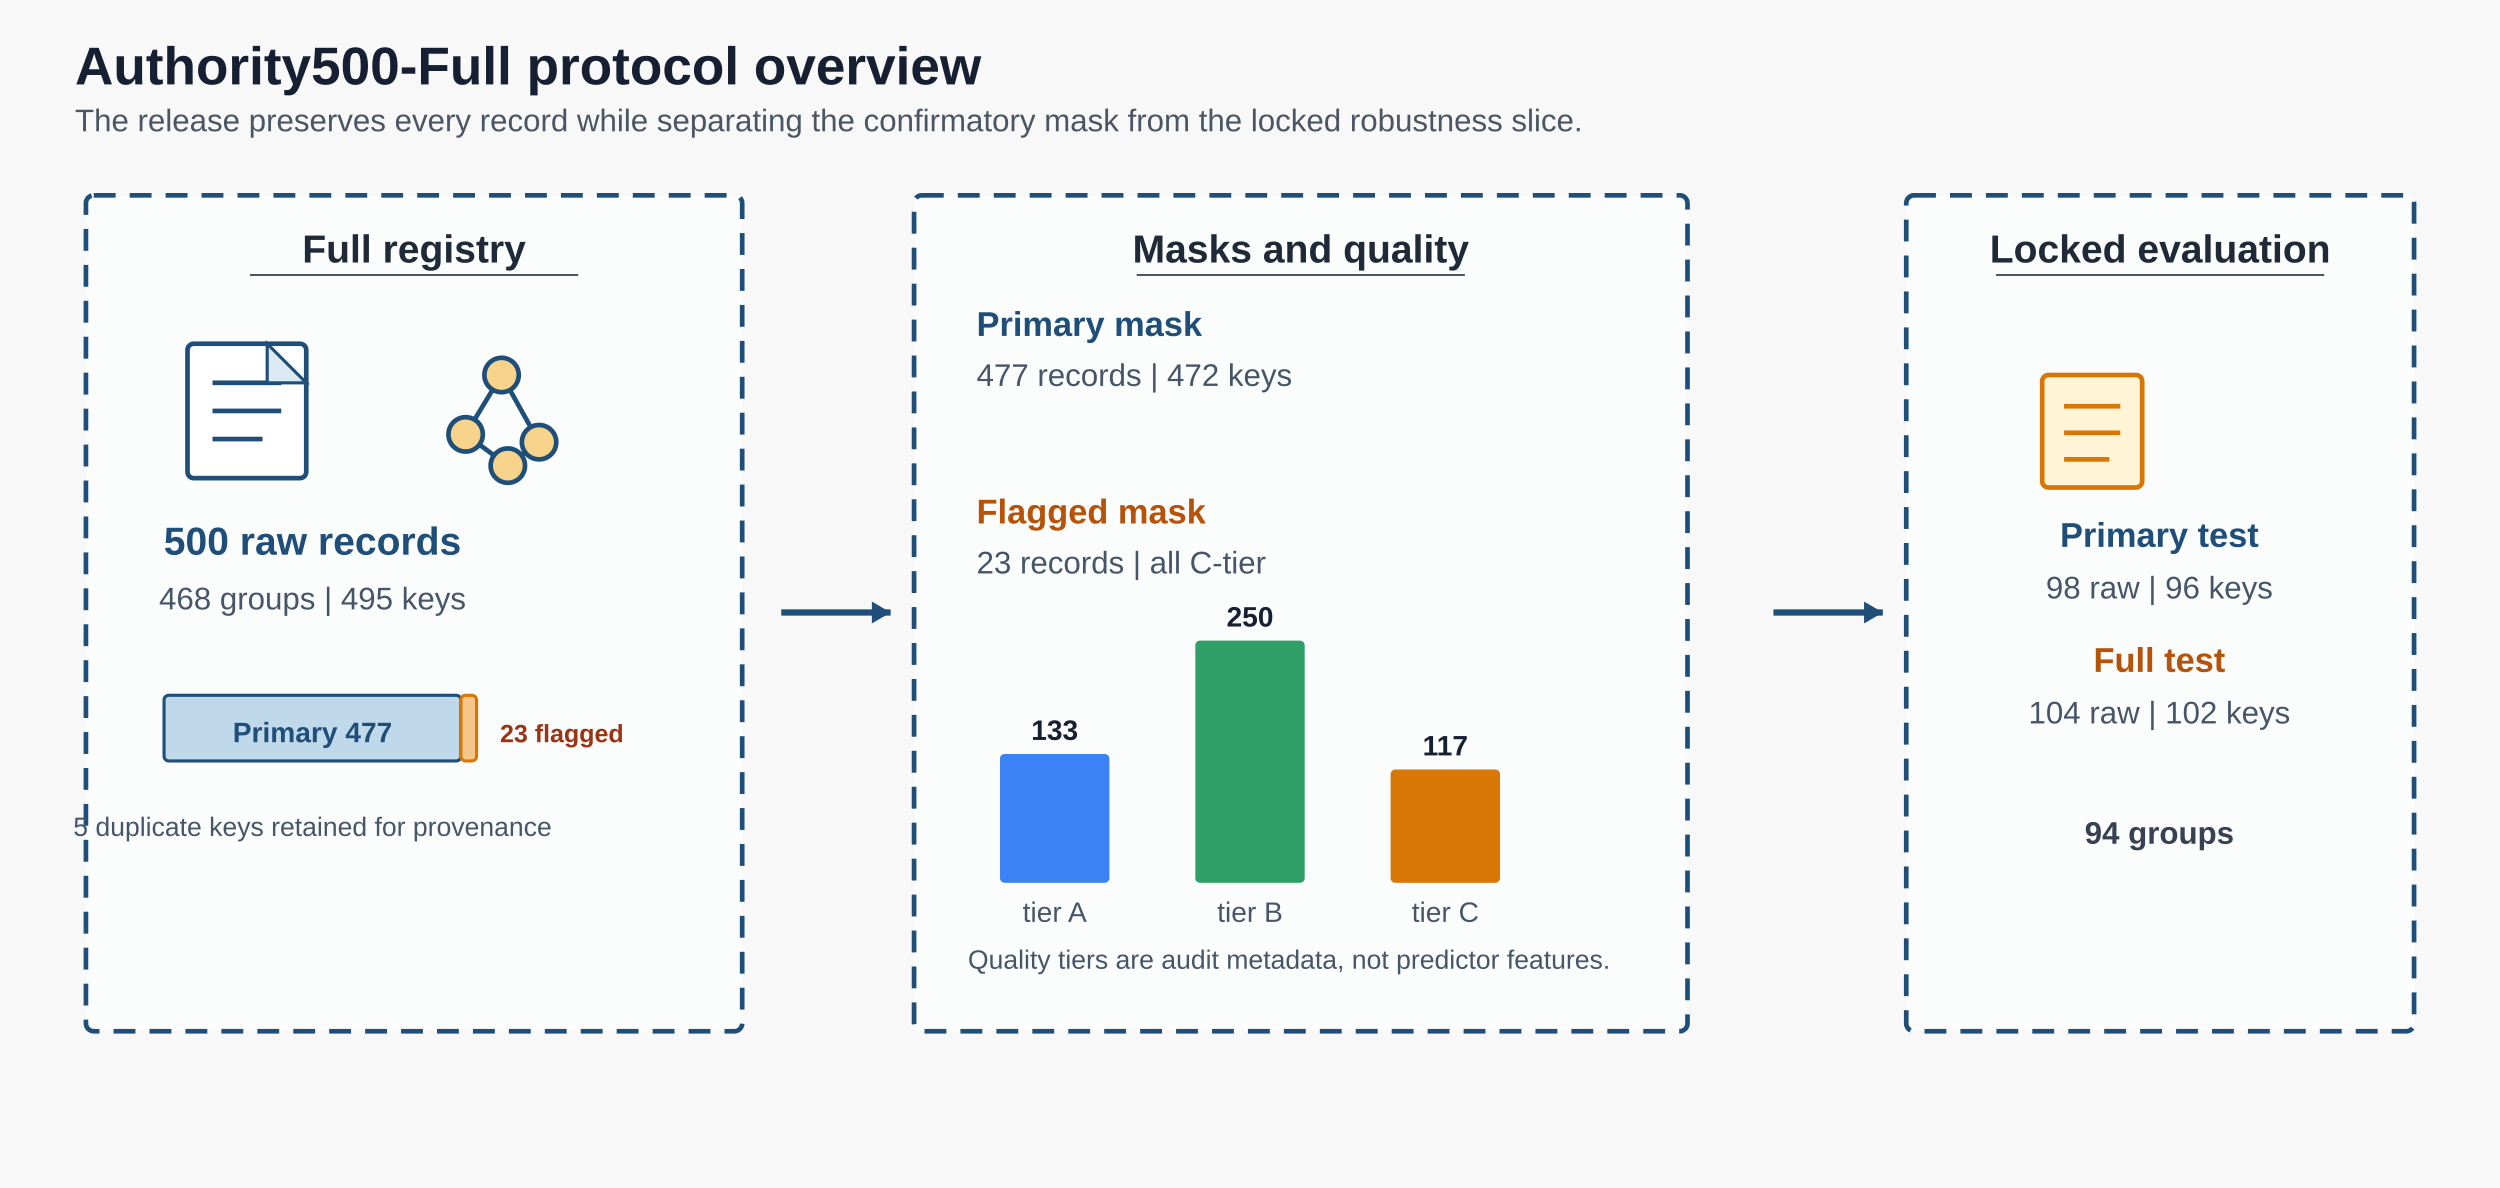
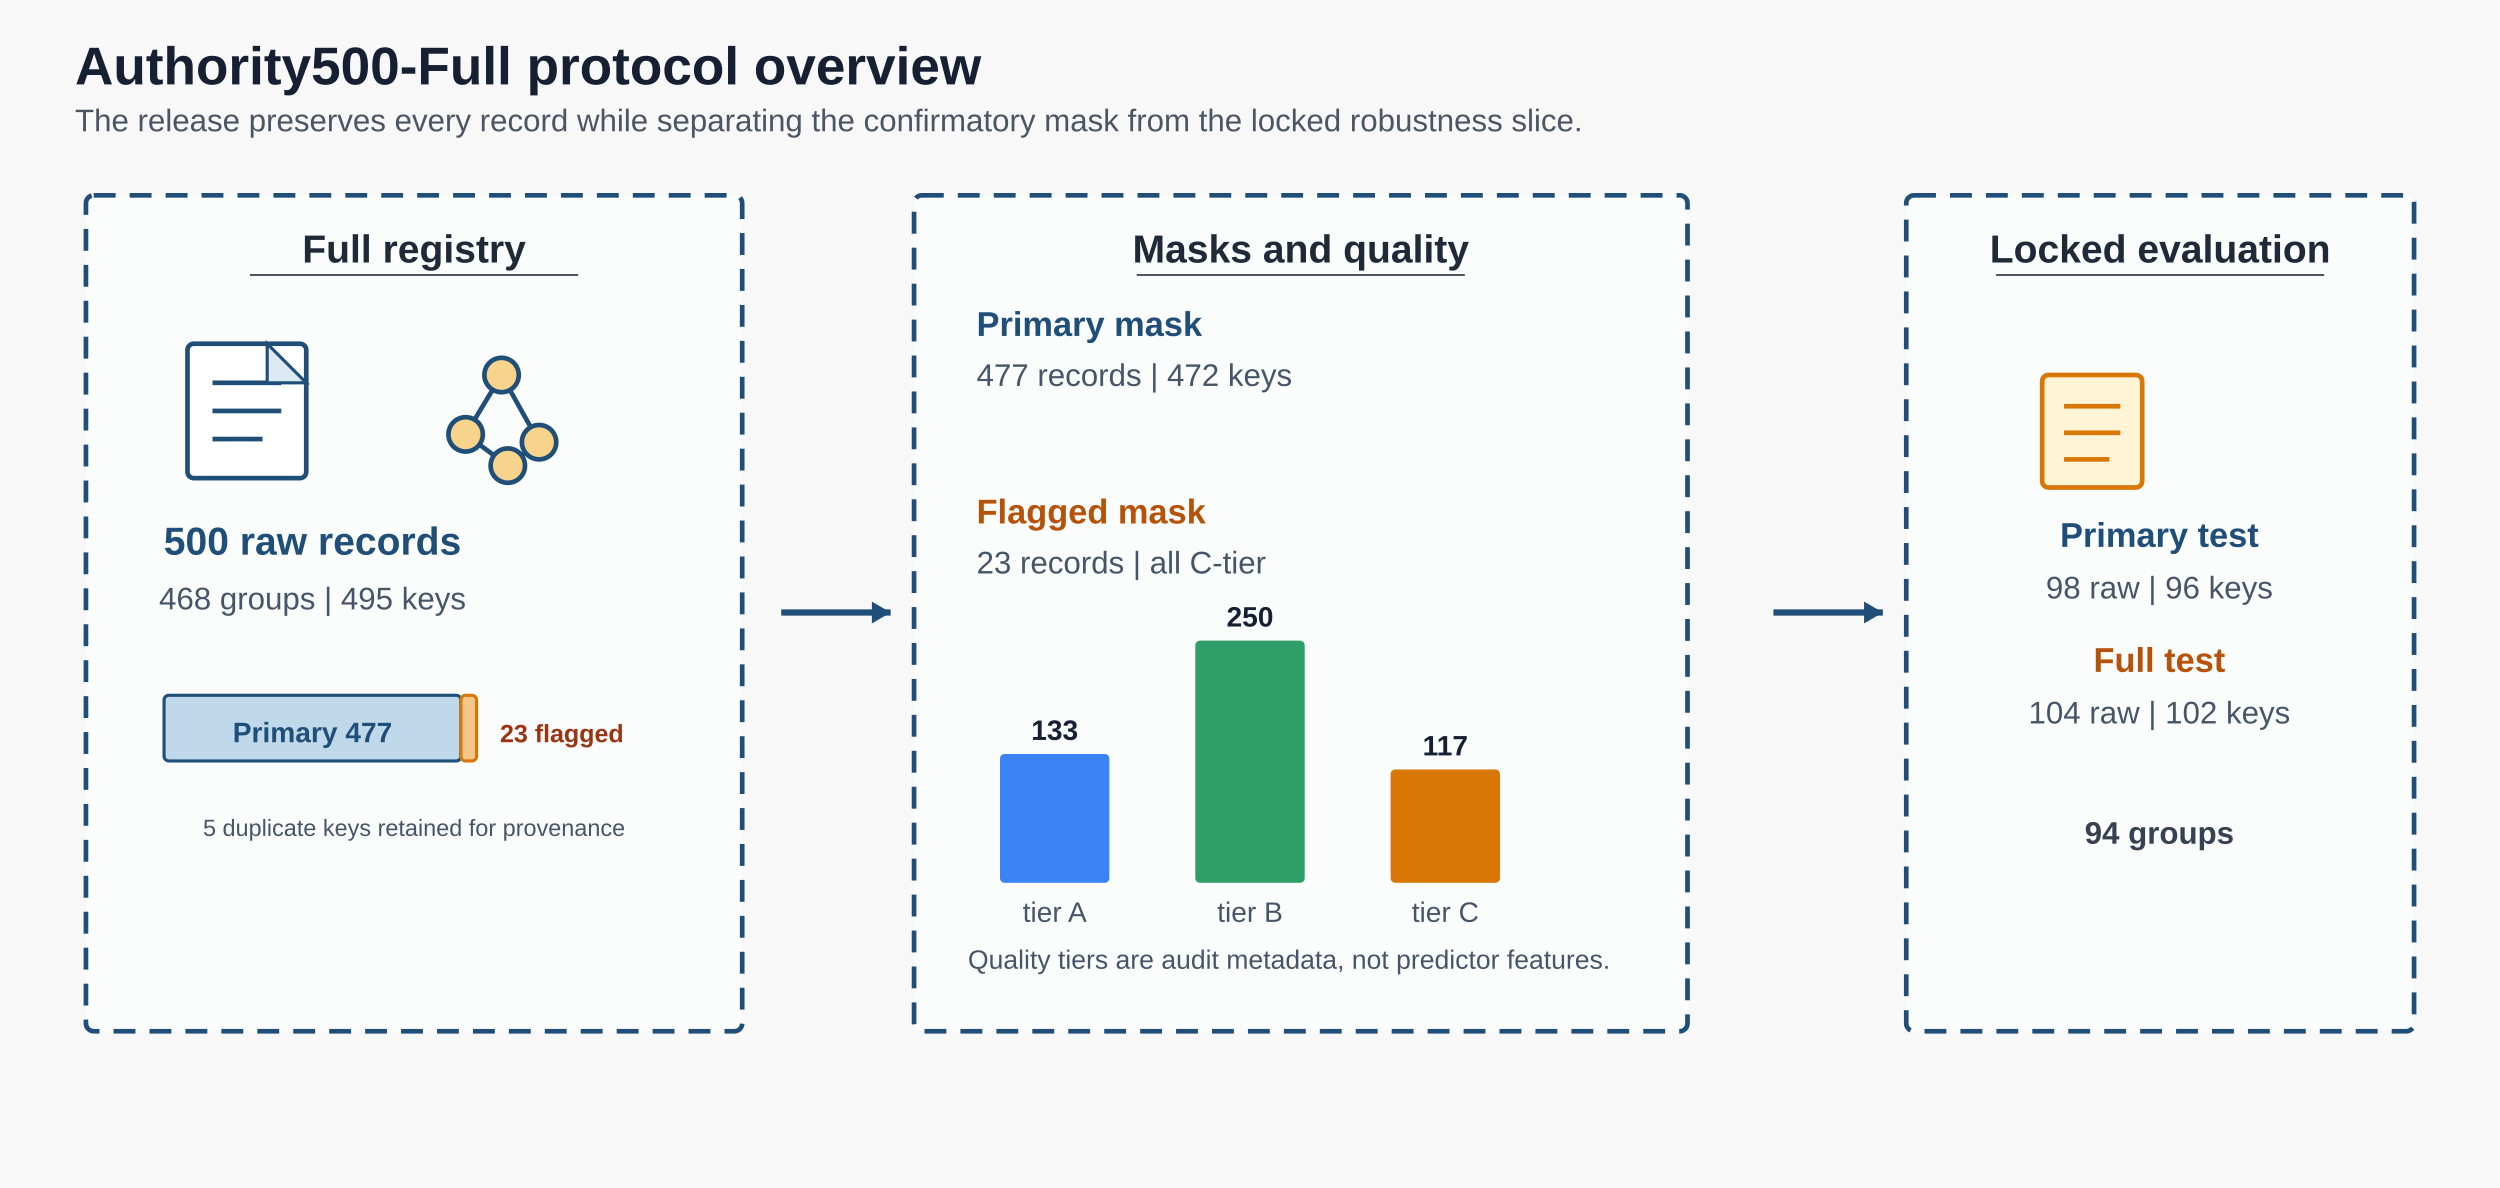
<svg xmlns="http://www.w3.org/2000/svg" width="1600" height="760" viewBox="0 0 1600 760">
  <rect width="100%" height="100%" fill="#FFFFFF" />
  <rect width="1600" height="760" fill="#F7F8F7" />
  <text x="48" y="54" font-family="Arial, Helvetica, sans-serif" font-size="34px" font-weight="700" text-anchor="start" fill="#172033">Authority500-Full protocol overview</text>
  <text x="48" y="84" font-family="Arial, Helvetica, sans-serif" font-size="20px" font-weight="400" text-anchor="start" fill="#4B5563">The release preserves every record while separating the confirmatory mask from the locked robustness slice.</text>
  <rect x="55" y="125" width="420" height="535" rx="5" fill="#FBFCFC" stroke="#1F4E79" stroke-width="3" stroke-dasharray="14 9" />
  <text x="265.0" y="168" font-family="Arial, Helvetica, sans-serif" font-size="25px" font-weight="700" text-anchor="middle" fill="#1F2937">Full registry</text>
  <line x1="160.0" y1="176" x2="370.0" y2="176" stroke="#1F2937" stroke-width="1" />
  <rect x="120" y="220" width="76" height="86" rx="4" fill="#FFFFFF" stroke="#1F4E79" stroke-width="3" />
  <line x1="136" y1="245" x2="180" y2="245" stroke="#1F4E79" stroke-width="3" />
  <line x1="136" y1="263" x2="180" y2="263" stroke="#1F4E79" stroke-width="3" />
  <line x1="136" y1="281" x2="168" y2="281" stroke="#1F4E79" stroke-width="3" />
  <path d="M171 220 L196 245 L171 245 Z" fill="#DCEAF4" stroke="#1F4E79" stroke-width="2" />
  <line x1="298" y1="278" x2="321" y2="240" stroke="#1F4E79" stroke-width="3" />
  <line x1="321" y1="240" x2="345" y2="283" stroke="#1F4E79" stroke-width="3" />
  <line x1="298" y1="278" x2="325" y2="298" stroke="#1F4E79" stroke-width="3" />
  <line x1="325" y1="298" x2="345" y2="283" stroke="#1F4E79" stroke-width="3" />
  <circle cx="298" cy="278" r="11" fill="#F7D38B" stroke="#1F4E79" stroke-width="3" />
  <circle cx="321" cy="240" r="11" fill="#F7D38B" stroke="#1F4E79" stroke-width="3" />
  <circle cx="345" cy="283" r="11" fill="#F7D38B" stroke="#1F4E79" stroke-width="3" />
  <circle cx="325" cy="298" r="11" fill="#F7D38B" stroke="#1F4E79" stroke-width="3" />
  <text x="200" y="355" font-family="Arial, Helvetica, sans-serif" font-size="25px" font-weight="700" text-anchor="middle" fill="#1F4E79">500 raw records</text>
  <text x="200" y="390" font-family="Arial, Helvetica, sans-serif" font-size="20px" font-weight="400" text-anchor="middle" fill="#475569">468 groups | 495 keys</text>
  <rect x="105" y="445" width="190" height="42" rx="3" fill="#BFD8EA" stroke="#1F4E79" stroke-width="2" />
  <rect x="295" y="445" width="10" height="42" rx="3" fill="#F4C68A" stroke="#D97706" stroke-width="2" />
  <text x="200" y="475" font-family="Arial, Helvetica, sans-serif" font-size="18px" font-weight="700" text-anchor="middle" fill="#1F4E79">Primary 477</text>
  <text x="320" y="475" font-family="Arial, Helvetica, sans-serif" font-size="16px" font-weight="700" text-anchor="start" fill="#9A3412">23 flagged</text>
-   <text x="200" y="535" font-family="Arial, Helvetica, sans-serif" font-size="17px" font-weight="400" text-anchor="middle" fill="#475569">5 duplicate keys retained for provenance</text>
+   <text x="265" y="535" font-family="Arial, Helvetica, sans-serif" font-size="15px" font-weight="400" text-anchor="middle" fill="#475569">5 duplicate keys retained for provenance</text>
  <line x1="500" y1="392" x2="570" y2="392" stroke="#1F4E79" stroke-width="4" />
  <polygon points="570,392 558,385 558,399" fill="#1F4E79" />
  <rect x="585" y="125" width="495" height="535" rx="5" fill="#FBFCFC" stroke="#1F4E79" stroke-width="3" stroke-dasharray="14 9" />
  <text x="832.5" y="168" font-family="Arial, Helvetica, sans-serif" font-size="25px" font-weight="700" text-anchor="middle" fill="#1F2937">Masks and quality</text>
  <line x1="727.5" y1="176" x2="937.5" y2="176" stroke="#1F2937" stroke-width="1" />
  <text x="625" y="215" font-family="Arial, Helvetica, sans-serif" font-size="22px" font-weight="700" text-anchor="start" fill="#1F4E79">Primary mask</text>
  <text x="625" y="247" font-family="Arial, Helvetica, sans-serif" font-size="20px" font-weight="400" text-anchor="start" fill="#475569">477 records | 472 keys</text>
  <text x="625" y="335" font-family="Arial, Helvetica, sans-serif" font-size="22px" font-weight="700" text-anchor="start" fill="#B45309">Flagged mask</text>
  <text x="625" y="367" font-family="Arial, Helvetica, sans-serif" font-size="20px" font-weight="400" text-anchor="start" fill="#475569">23 records | all C-tier</text>
  <rect x="640" y="482.54" width="70" height="82.46" rx="3" fill="#3B82F6" stroke="#3B82F6" stroke-width="0" />
  <text x="675.0" y="473.54" font-family="Arial, Helvetica, sans-serif" font-size="18px" font-weight="700" text-anchor="middle" fill="#172033">133</text>
  <text x="675.0" y="590" font-family="Arial, Helvetica, sans-serif" font-size="18px" font-weight="400" text-anchor="middle" fill="#475569">tier A</text>
  <rect x="765" y="410.0" width="70" height="155.0" rx="3" fill="#2F9E67" stroke="#2F9E67" stroke-width="0" />
  <text x="800.0" y="401.0" font-family="Arial, Helvetica, sans-serif" font-size="18px" font-weight="700" text-anchor="middle" fill="#172033">250</text>
  <text x="800.0" y="590" font-family="Arial, Helvetica, sans-serif" font-size="18px" font-weight="400" text-anchor="middle" fill="#475569">tier B</text>
  <rect x="890" y="492.46" width="70" height="72.54" rx="3" fill="#D97706" stroke="#D97706" stroke-width="0" />
  <text x="925.0" y="483.46" font-family="Arial, Helvetica, sans-serif" font-size="18px" font-weight="700" text-anchor="middle" fill="#172033">117</text>
  <text x="925.0" y="590" font-family="Arial, Helvetica, sans-serif" font-size="18px" font-weight="400" text-anchor="middle" fill="#475569">tier C</text>
  <text x="825" y="620" font-family="Arial, Helvetica, sans-serif" font-size="17px" font-weight="400" text-anchor="middle" fill="#475569">Quality tiers are audit metadata, not predictor features.</text>
  <line x1="1135" y1="392" x2="1205" y2="392" stroke="#1F4E79" stroke-width="4" />
  <polygon points="1205,392 1193,385 1193,399" fill="#1F4E79" />
  <rect x="1220" y="125" width="325" height="535" rx="5" fill="#FBFCFC" stroke="#1F4E79" stroke-width="3" stroke-dasharray="14 9" />
  <text x="1382.5" y="168" font-family="Arial, Helvetica, sans-serif" font-size="25px" font-weight="700" text-anchor="middle" fill="#1F2937">Locked evaluation</text>
  <line x1="1277.5" y1="176" x2="1487.5" y2="176" stroke="#1F2937" stroke-width="1" />
  <rect x="1307" y="240" width="64" height="72" rx="4" fill="#FFF4D6" stroke="#D97706" stroke-width="3" />
  <line x1="1321" y1="260" x2="1357" y2="260" stroke="#D97706" stroke-width="3" />
  <line x1="1321" y1="277" x2="1357" y2="277" stroke="#D97706" stroke-width="3" />
  <line x1="1321" y1="294" x2="1350" y2="294" stroke="#D97706" stroke-width="3" />
  <text x="1382" y="350" font-family="Arial, Helvetica, sans-serif" font-size="22px" font-weight="700" text-anchor="middle" fill="#1F4E79">Primary test</text>
  <text x="1382" y="383" font-family="Arial, Helvetica, sans-serif" font-size="20px" font-weight="400" text-anchor="middle" fill="#475569">98 raw | 96 keys</text>
  <text x="1382" y="430" font-family="Arial, Helvetica, sans-serif" font-size="22px" font-weight="700" text-anchor="middle" fill="#B45309">Full test</text>
  <text x="1382" y="463" font-family="Arial, Helvetica, sans-serif" font-size="20px" font-weight="400" text-anchor="middle" fill="#475569">104 raw | 102 keys</text>
  <text x="1382" y="540" font-family="Arial, Helvetica, sans-serif" font-size="20px" font-weight="700" text-anchor="middle" fill="#374151">94 groups</text>
</svg>
